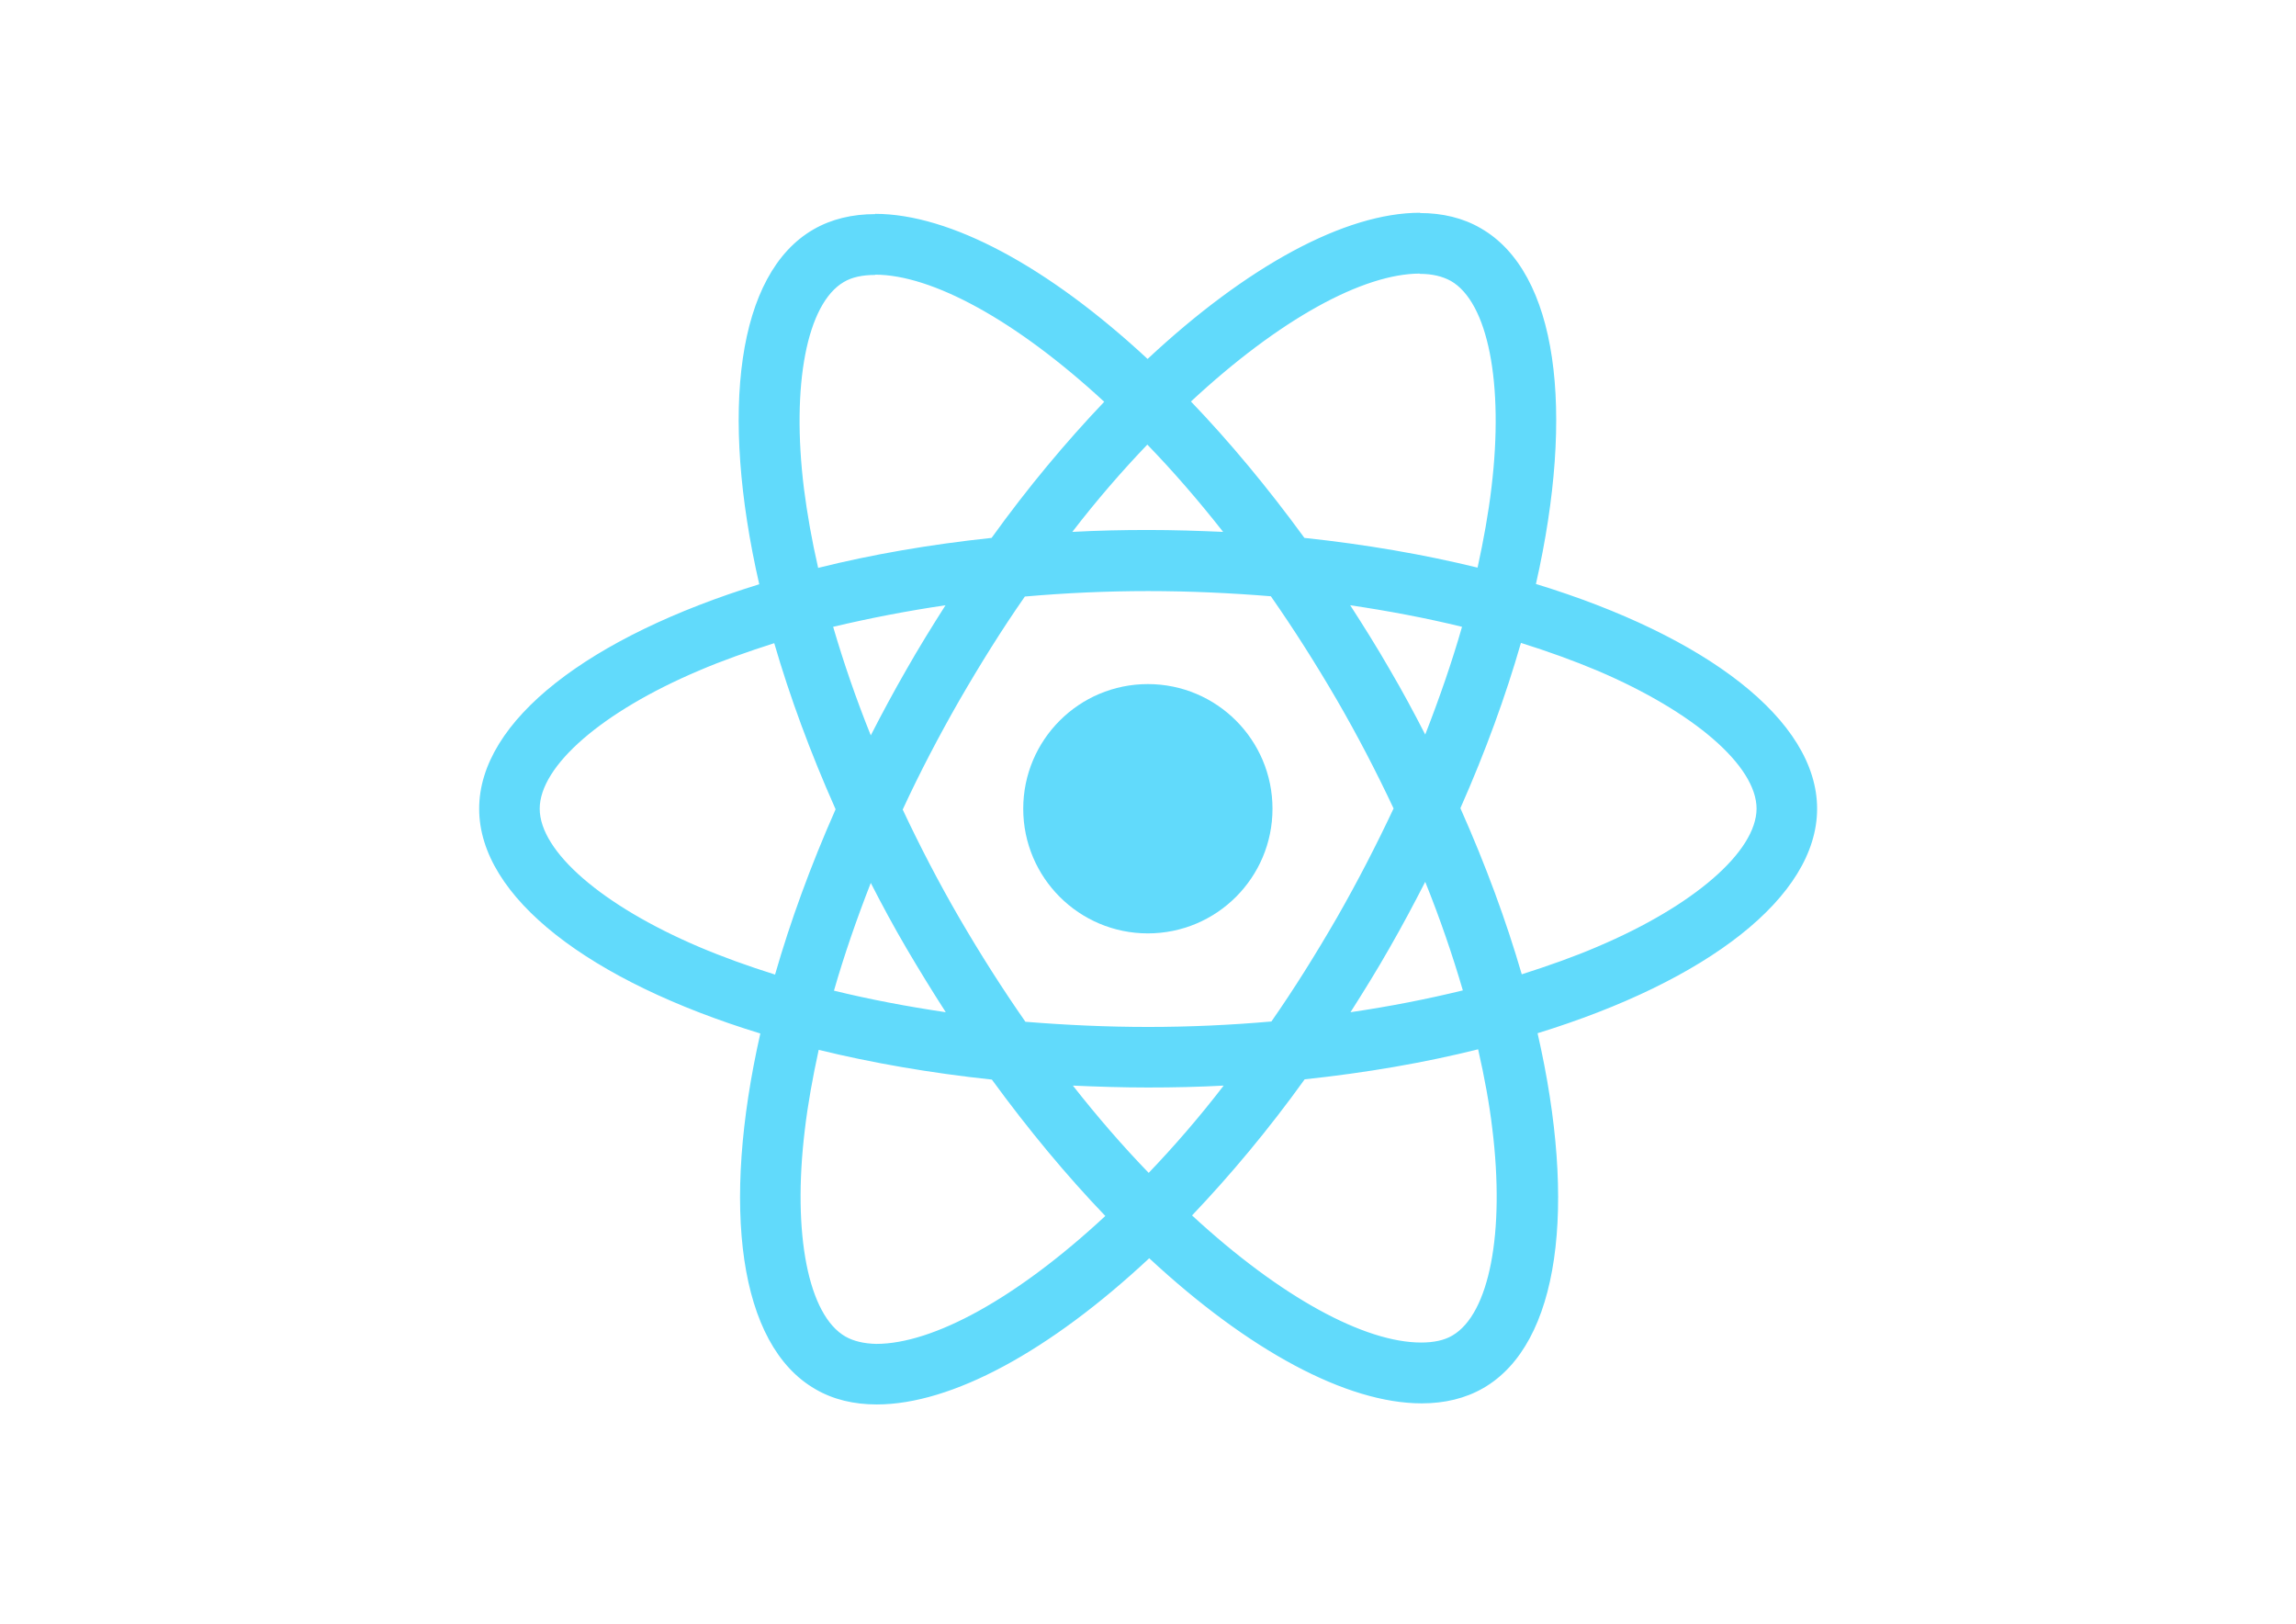
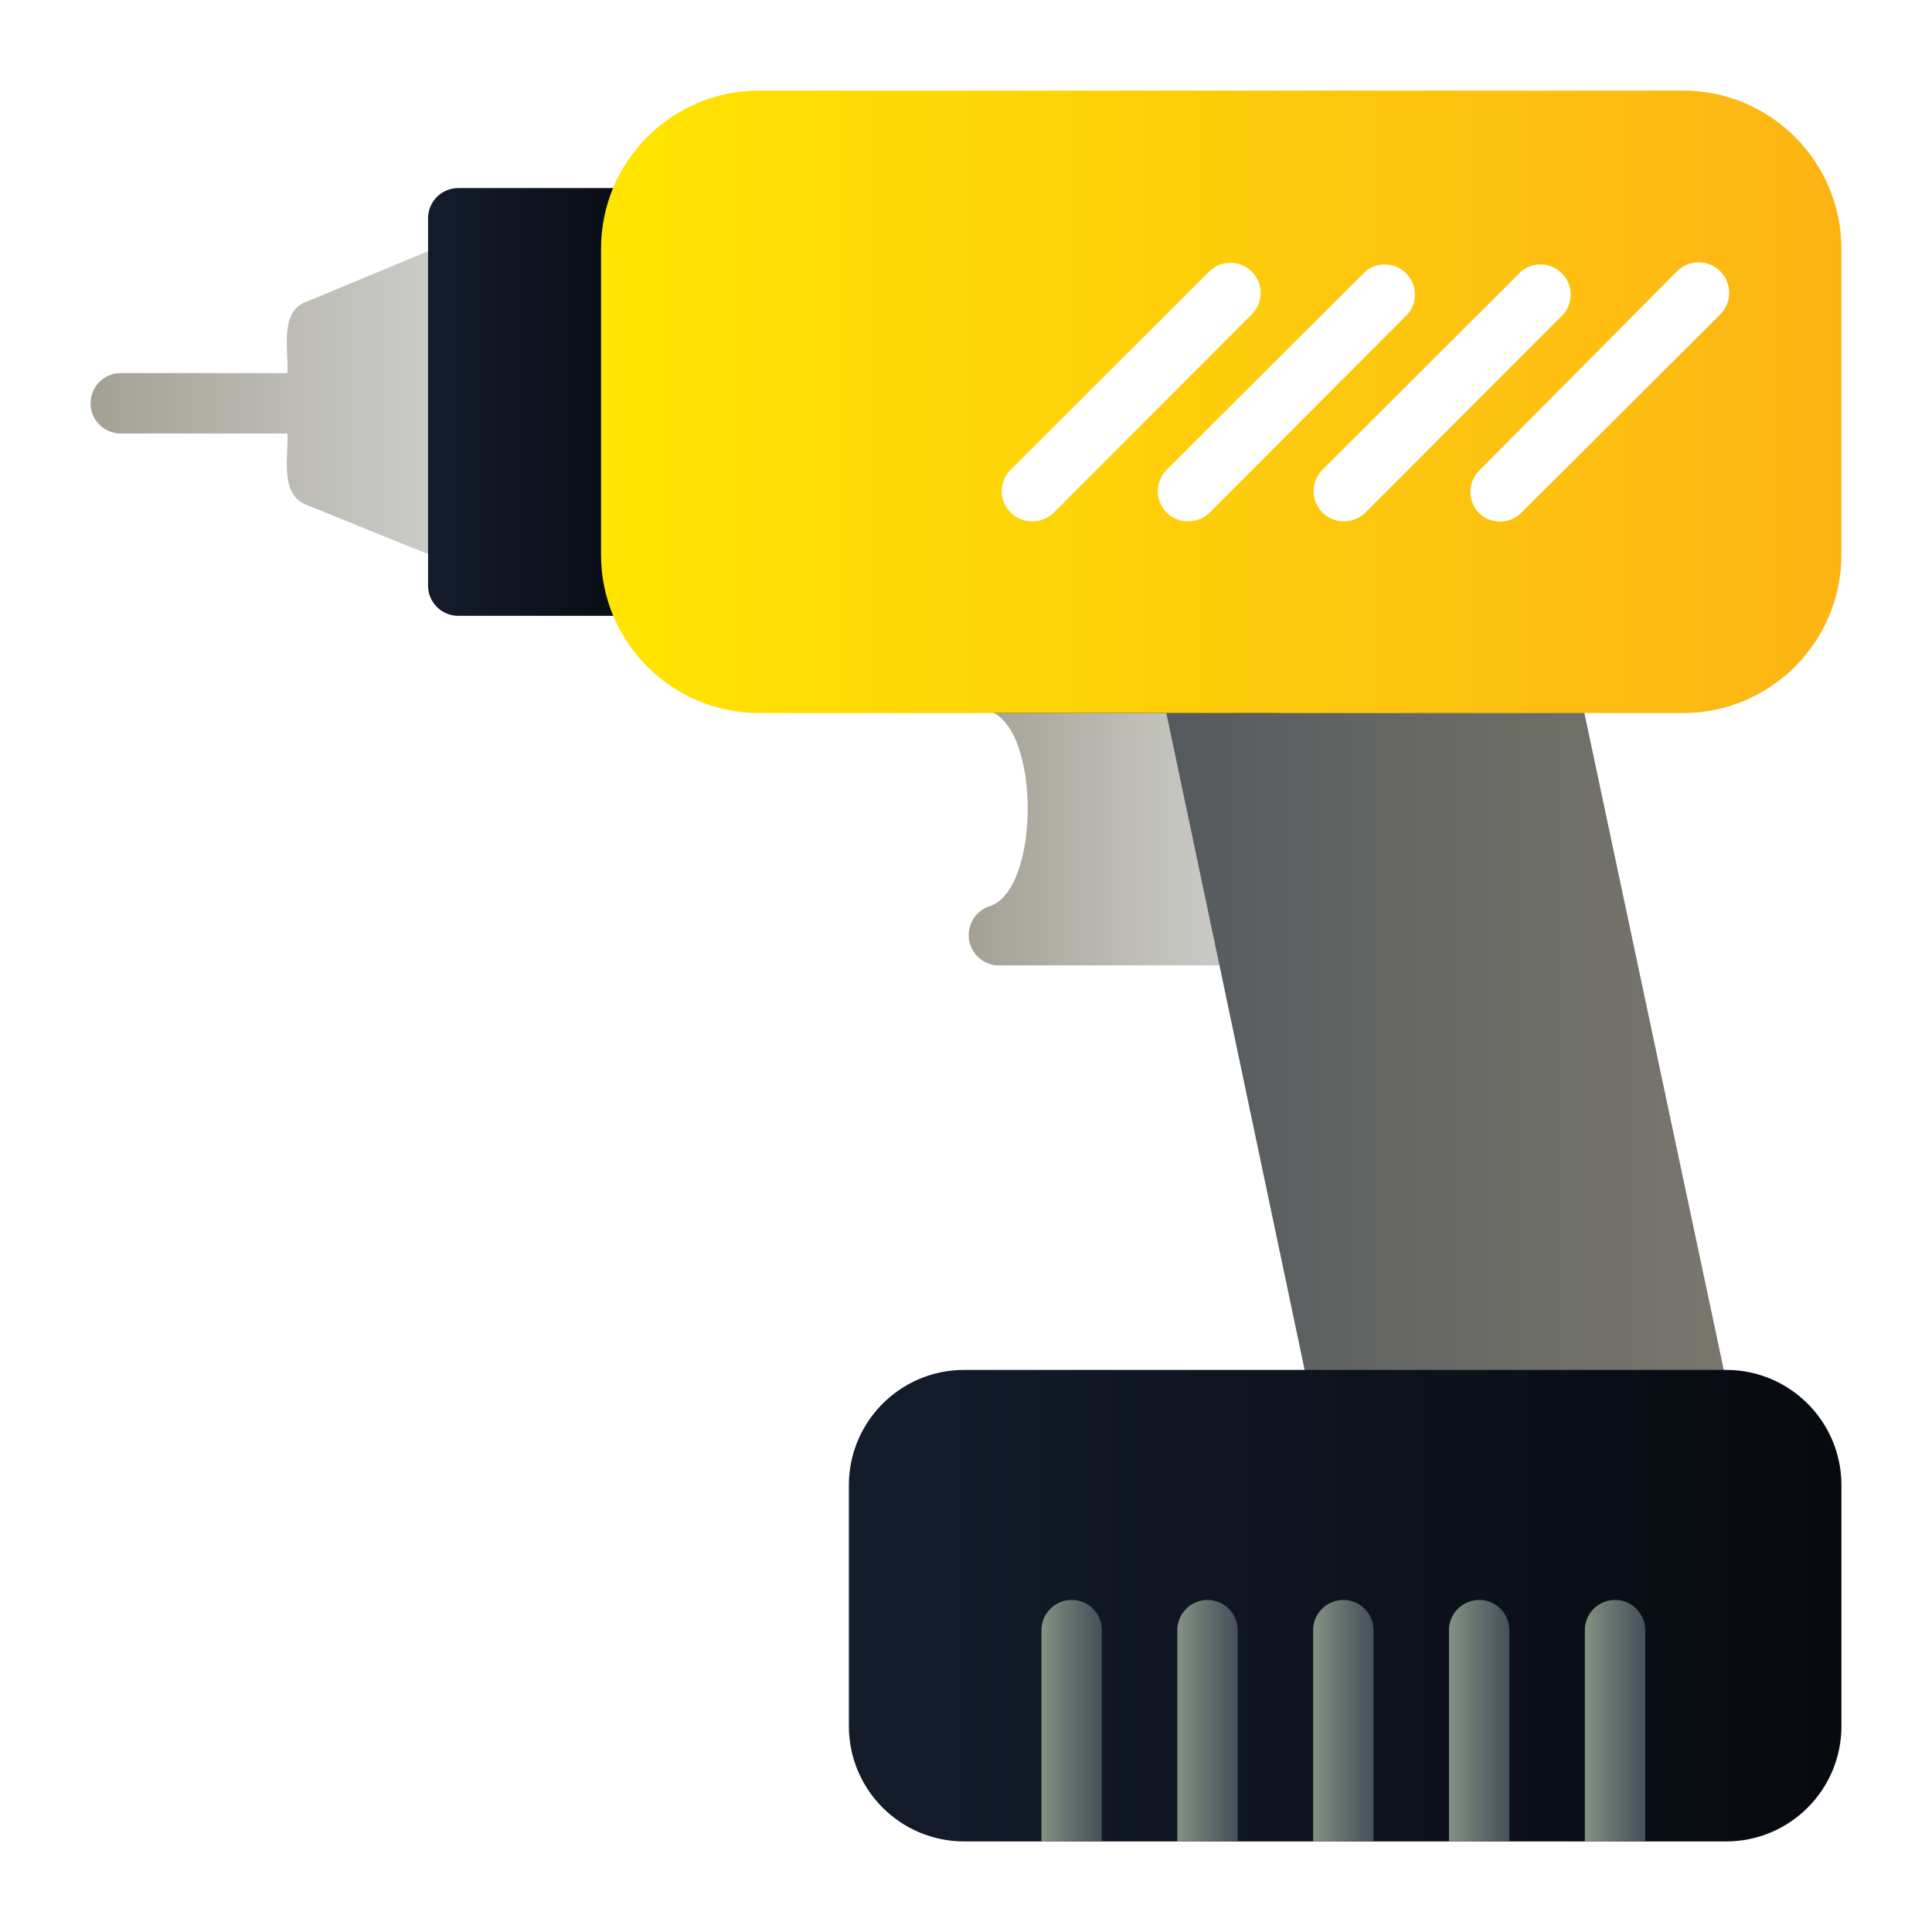
- <svg xmlns="http://www.w3.org/2000/svg" viewBox="0 0 841.9 595.3">
-   <g fill="#61DAFB">
-     <path d="M666.3 296.5c0-32.5-40.7-63.3-103.1-82.4 14.4-63.6 8-114.2-20.2-130.4-6.5-3.8-14.1-5.6-22.4-5.6v22.3c4.6 0 8.3.9 11.4 2.6 13.6 7.8 19.5 37.5 14.9 75.7-1.1 9.4-2.9 19.3-5.1 29.4-19.6-4.8-41-8.5-63.5-10.9-13.5-18.5-27.5-35.3-41.6-50 32.6-30.3 63.2-46.9 84-46.9V78c-27.5 0-63.5 19.6-99.9 53.6-36.4-33.8-72.4-53.2-99.9-53.2v22.3c20.7 0 51.4 16.5 84 46.6-14 14.7-28 31.4-41.3 49.9-22.6 2.4-44 6.1-63.6 11-2.3-10-4-19.7-5.2-29-4.7-38.2 1.1-67.9 14.6-75.8 3-1.8 6.9-2.6 11.5-2.6V78.5c-8.4 0-16 1.8-22.6 5.6-28.1 16.2-34.4 66.7-19.9 130.1-62.2 19.2-102.7 49.9-102.7 82.3 0 32.5 40.7 63.3 103.1 82.4-14.4 63.6-8 114.2 20.2 130.4 6.5 3.8 14.1 5.6 22.5 5.6 27.5 0 63.5-19.6 99.9-53.6 36.4 33.8 72.4 53.2 99.9 53.2 8.4 0 16-1.8 22.6-5.6 28.1-16.2 34.4-66.7 19.9-130.1 62-19.1 102.5-49.9 102.5-82.3zm-130.2-66.7c-3.7 12.9-8.3 26.2-13.5 39.5-4.1-8-8.4-16-13.1-24-4.6-8-9.5-15.8-14.4-23.4 14.2 2.1 27.9 4.7 41 7.9zm-45.8 106.5c-7.8 13.5-15.8 26.3-24.1 38.2-14.9 1.3-30 2-45.2 2-15.1 0-30.2-.7-45-1.9-8.3-11.9-16.4-24.6-24.2-38-7.6-13.1-14.5-26.4-20.8-39.8 6.2-13.4 13.2-26.8 20.7-39.9 7.8-13.5 15.8-26.3 24.1-38.2 14.9-1.3 30-2 45.2-2 15.1 0 30.2.7 45 1.9 8.3 11.9 16.4 24.6 24.2 38 7.6 13.1 14.5 26.4 20.8 39.8-6.3 13.4-13.2 26.8-20.7 39.9zm32.3-13c5.4 13.4 10 26.8 13.8 39.8-13.1 3.2-26.9 5.9-41.2 8 4.9-7.7 9.8-15.6 14.4-23.7 4.6-8 8.9-16.1 13-24.1zM421.2 430c-9.3-9.6-18.6-20.3-27.8-32 9 .4 18.2.7 27.5.7 9.4 0 18.7-.2 27.8-.7-9 11.7-18.3 22.4-27.5 32zm-74.4-58.9c-14.2-2.1-27.9-4.7-41-7.9 3.7-12.9 8.3-26.2 13.5-39.5 4.1 8 8.4 16 13.1 24 4.7 8 9.5 15.8 14.4 23.4zM420.7 163c9.3 9.6 18.6 20.3 27.8 32-9-.4-18.2-.7-27.5-.7-9.4 0-18.7.2-27.8.7 9-11.7 18.3-22.4 27.5-32zm-74 58.9c-4.9 7.7-9.8 15.6-14.4 23.7-4.6 8-8.9 16-13 24-5.4-13.4-10-26.8-13.8-39.8 13.1-3.1 26.9-5.8 41.2-7.9zm-90.5 125.2c-35.4-15.1-58.3-34.9-58.3-50.6 0-15.7 22.9-35.6 58.3-50.6 8.6-3.7 18-7 27.7-10.1 5.7 19.6 13.2 40 22.5 60.9-9.2 20.8-16.6 41.1-22.2 60.6-9.9-3.1-19.3-6.5-28-10.2zM310 490c-13.6-7.8-19.5-37.5-14.9-75.7 1.1-9.4 2.9-19.3 5.1-29.4 19.6 4.8 41 8.5 63.5 10.9 13.5 18.5 27.5 35.3 41.6 50-32.6 30.3-63.2 46.9-84 46.9-4.5-.1-8.3-1-11.3-2.7zm237.2-76.2c4.7 38.2-1.1 67.9-14.6 75.8-3 1.8-6.9 2.6-11.5 2.6-20.7 0-51.4-16.5-84-46.6 14-14.7 28-31.4 41.3-49.9 22.6-2.4 44-6.1 63.6-11 2.3 10.1 4.1 19.8 5.2 29.1zm38.5-66.7c-8.6 3.7-18 7-27.7 10.1-5.7-19.6-13.2-40-22.5-60.9 9.2-20.8 16.6-41.1 22.2-60.6 9.9 3.1 19.3 6.5 28.1 10.2 35.4 15.1 58.3 34.9 58.3 50.6-.1 15.7-23 35.6-58.4 50.6zM320.8 78.4z" />
-     <circle cx="420.9" cy="296.5" r="45.7" />
-     <path d="M520.5 78.1z" />
+ <svg xmlns="http://www.w3.org/2000/svg" xmlns:xlink="http://www.w3.org/1999/xlink" viewBox="0 0 64 64">
+   <defs>
+     <style>.cls-1{fill:url(#linear-gradient);}.cls-2{fill:url(#linear-gradient-2);}.cls-3{fill:url(#linear-gradient-3);}.cls-4{fill:url(#linear-gradient-4);}.cls-5{fill:url(#linear-gradient-5);}.cls-6{fill:url(#linear-gradient-6);}.cls-7{fill:url(#linear-gradient-7);}.cls-8{fill:url(#linear-gradient-8);}.cls-9{fill:url(#linear-gradient-9);}.cls-10{fill:url(#linear-gradient-10);}.cls-11{fill:url(#linear-gradient-11);}</style>
+     <linearGradient id="linear-gradient" x1="32.09" y1="26.81" x2="42.19" y2="26.81" gradientUnits="userSpaceOnUse">
+       <stop offset="0" stop-color="#a3a093" />
+       <stop offset="0.55" stop-color="#bebdb7" />
+       <stop offset="1" stop-color="#d1d1cf" />
+     </linearGradient>
+     <linearGradient id="linear-gradient-2" x1="38.45" y1="34.5" x2="57.25" y2="34.5" gradientUnits="userSpaceOnUse">
+       <stop offset="0" stop-color="#54595d" />
+       <stop offset="0.39" stop-color="#646664" />
+       <stop offset="1" stop-color="#79766d" />
+     </linearGradient>
+     <linearGradient id="linear-gradient-3" x1="3" y1="13.31" x2="16.18" y2="13.31" xlink:href="#linear-gradient" />
+     <linearGradient id="linear-gradient-4" x1="14.18" y1="13.31" x2="21.91" y2="13.31" gradientUnits="userSpaceOnUse">
+       <stop offset="0" stop-color="#141c2c" />
+       <stop offset="0.84" stop-color="#090d14" />
+       <stop offset="1" stop-color="#070a0f" />
+     </linearGradient>
+     <linearGradient id="linear-gradient-5" x1="28.12" y1="53.19" x2="61" y2="53.19" xlink:href="#linear-gradient-4" />
+     <linearGradient id="linear-gradient-6" x1="34.5" y1="57.01" x2="36.5" y2="57.01" gradientUnits="userSpaceOnUse">
+       <stop offset="0" stop-color="#849282" />
+       <stop offset="0.6" stop-color="#5c6868" />
+       <stop offset="1" stop-color="#46505a" />
+     </linearGradient>
+     <linearGradient id="linear-gradient-7" x1="39" y1="57.01" x2="41" y2="57.01" xlink:href="#linear-gradient-6" />
+     <linearGradient id="linear-gradient-8" x1="43.5" y1="57.01" x2="45.5" y2="57.01" xlink:href="#linear-gradient-6" />
+     <linearGradient id="linear-gradient-9" x1="48" y1="57.01" x2="50" y2="57.01" xlink:href="#linear-gradient-6" />
+     <linearGradient id="linear-gradient-10" x1="52.5" y1="57.01" x2="54.5" y2="57.01" xlink:href="#linear-gradient-6" />
+     <linearGradient id="linear-gradient-11" x1="19.91" y1="13.31" x2="61" y2="13.31" gradientUnits="userSpaceOnUse">
+       <stop offset="0" stop-color="#ffe500" />
+       <stop offset="1" stop-color="#fcb415" />
+     </linearGradient>
+   </defs>
+   <g id="Layer_5" data-name="Layer 5">
+     <path class="cls-1" d="M41.22,30,39.5,22.13l-6.42-.51v0a1,1,0,0,0-.27,1.95c1.65.6,1.64,5.85,0,6.44a1,1,0,0,0-.68.69,1,1,0,0,0,1,1.28h8.12A1,1,0,0,0,41.22,30Z" />
+     <path class="cls-2" d="M52.23,22.42a1,1,0,0,0-1-.8H39.45a1,1,0,0,0-.77.37,1,1,0,0,0-.21.84l5,23.75a1,1,0,0,0,1,.8h11.8a1,1,0,0,0,1-1.21Z" />
+     <path class="cls-3" d="M15.74,8.15a1,1,0,0,0-.93-.09L10.14,10c-.9.31-.57,1.66-.62,2.36H4a1,1,0,0,0,0,2H9.52c.05.7-.28,2,.62,2.36l4.67,1.89a1,1,0,0,0,1.37-.92V9A1,1,0,0,0,15.74,8.15Z" />
+     <rect class="cls-4" x="14.18" y="6.23" width="7.72" height="14.17" rx="1" />
+     <path class="cls-5" d="M61,49.19v8A3.82,3.82,0,0,1,57.19,61H31.94a3.82,3.82,0,0,1-3.82-3.81v-8a3.82,3.82,0,0,1,3.82-3.81H57.19A3.82,3.82,0,0,1,61,49.19Z" />
+     <path d="M42.26,23.62H33.08a1,1,0,0,1,0-2h9.18A1,1,0,0,1,42.26,23.62Z" />
+     <path class="cls-6" d="M36.5,54v7h-2V54A1,1,0,0,1,36.5,54Z" />
+     <path class="cls-7" d="M41,54v7H39V54A1,1,0,0,1,41,54Z" />
+     <path class="cls-8" d="M45.5,54v7h-2V54A1,1,0,0,1,45.5,54Z" />
+     <path class="cls-9" d="M50,54v7H48V54A1,1,0,0,1,50,54Z" />
+     <path class="cls-10" d="M54.5,54v7h-2V54A1,1,0,0,1,54.5,54Z" />
+     <path class="cls-11" d="M55.76,3H25.14a5.24,5.24,0,0,0-5.23,5.24V18.38a5.24,5.24,0,0,0,5.23,5.24H55.76A5.25,5.25,0,0,0,61,18.38V8.24A5.25,5.25,0,0,0,55.76,3ZM34.18,17.27a1,1,0,0,1-.71-1.7L40.05,9a1,1,0,0,1,1.42,1.41L34.89,17A1,1,0,0,1,34.18,17.27Zm5.16,0a1,1,0,0,1-.7-1.7L45.22,9a1,1,0,0,1,1.41,1.41L40.05,17A1,1,0,0,1,39.34,17.27Zm5.17,0a1,1,0,0,1-.71-1.7L50.38,9a1,1,0,0,1,1.41,1.41L45.21,17A1,1,0,0,1,44.51,17.27ZM57,10.4,50.38,17A1,1,0,0,1,49,17a1,1,0,0,1,0-1.41L55.54,9A1,1,0,0,1,57,10.4Z" />
  </g>
</svg>
